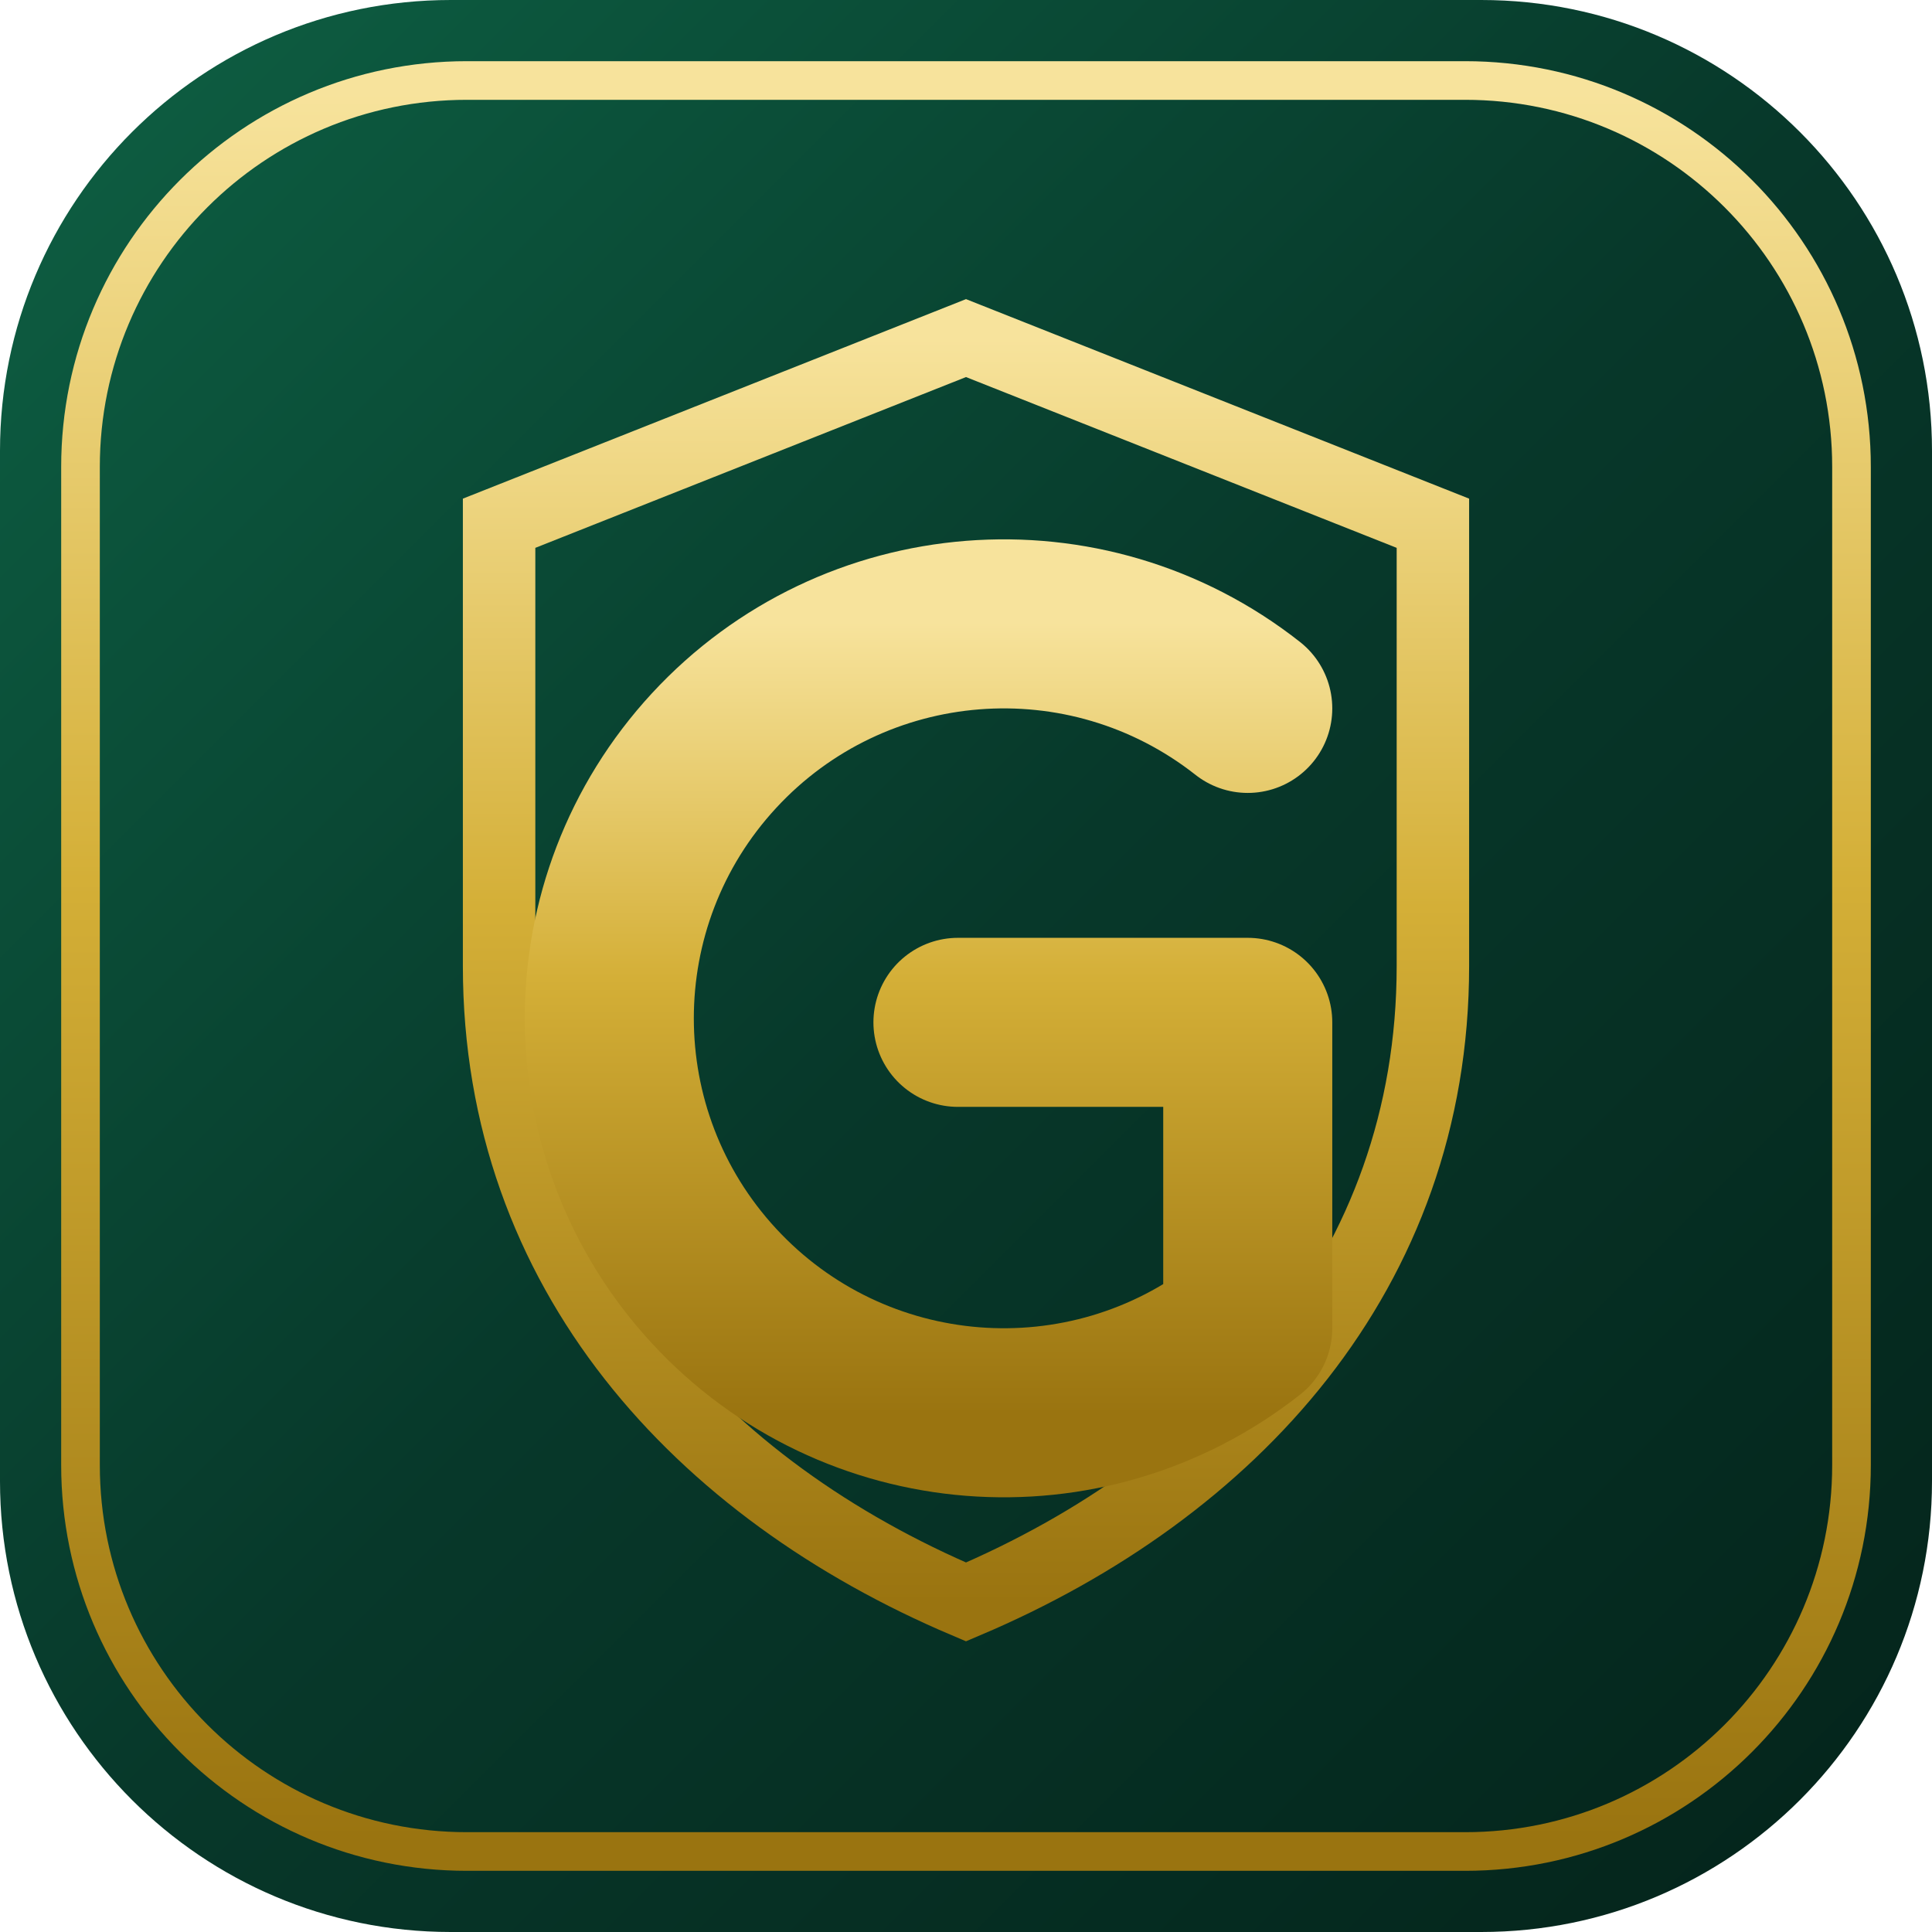
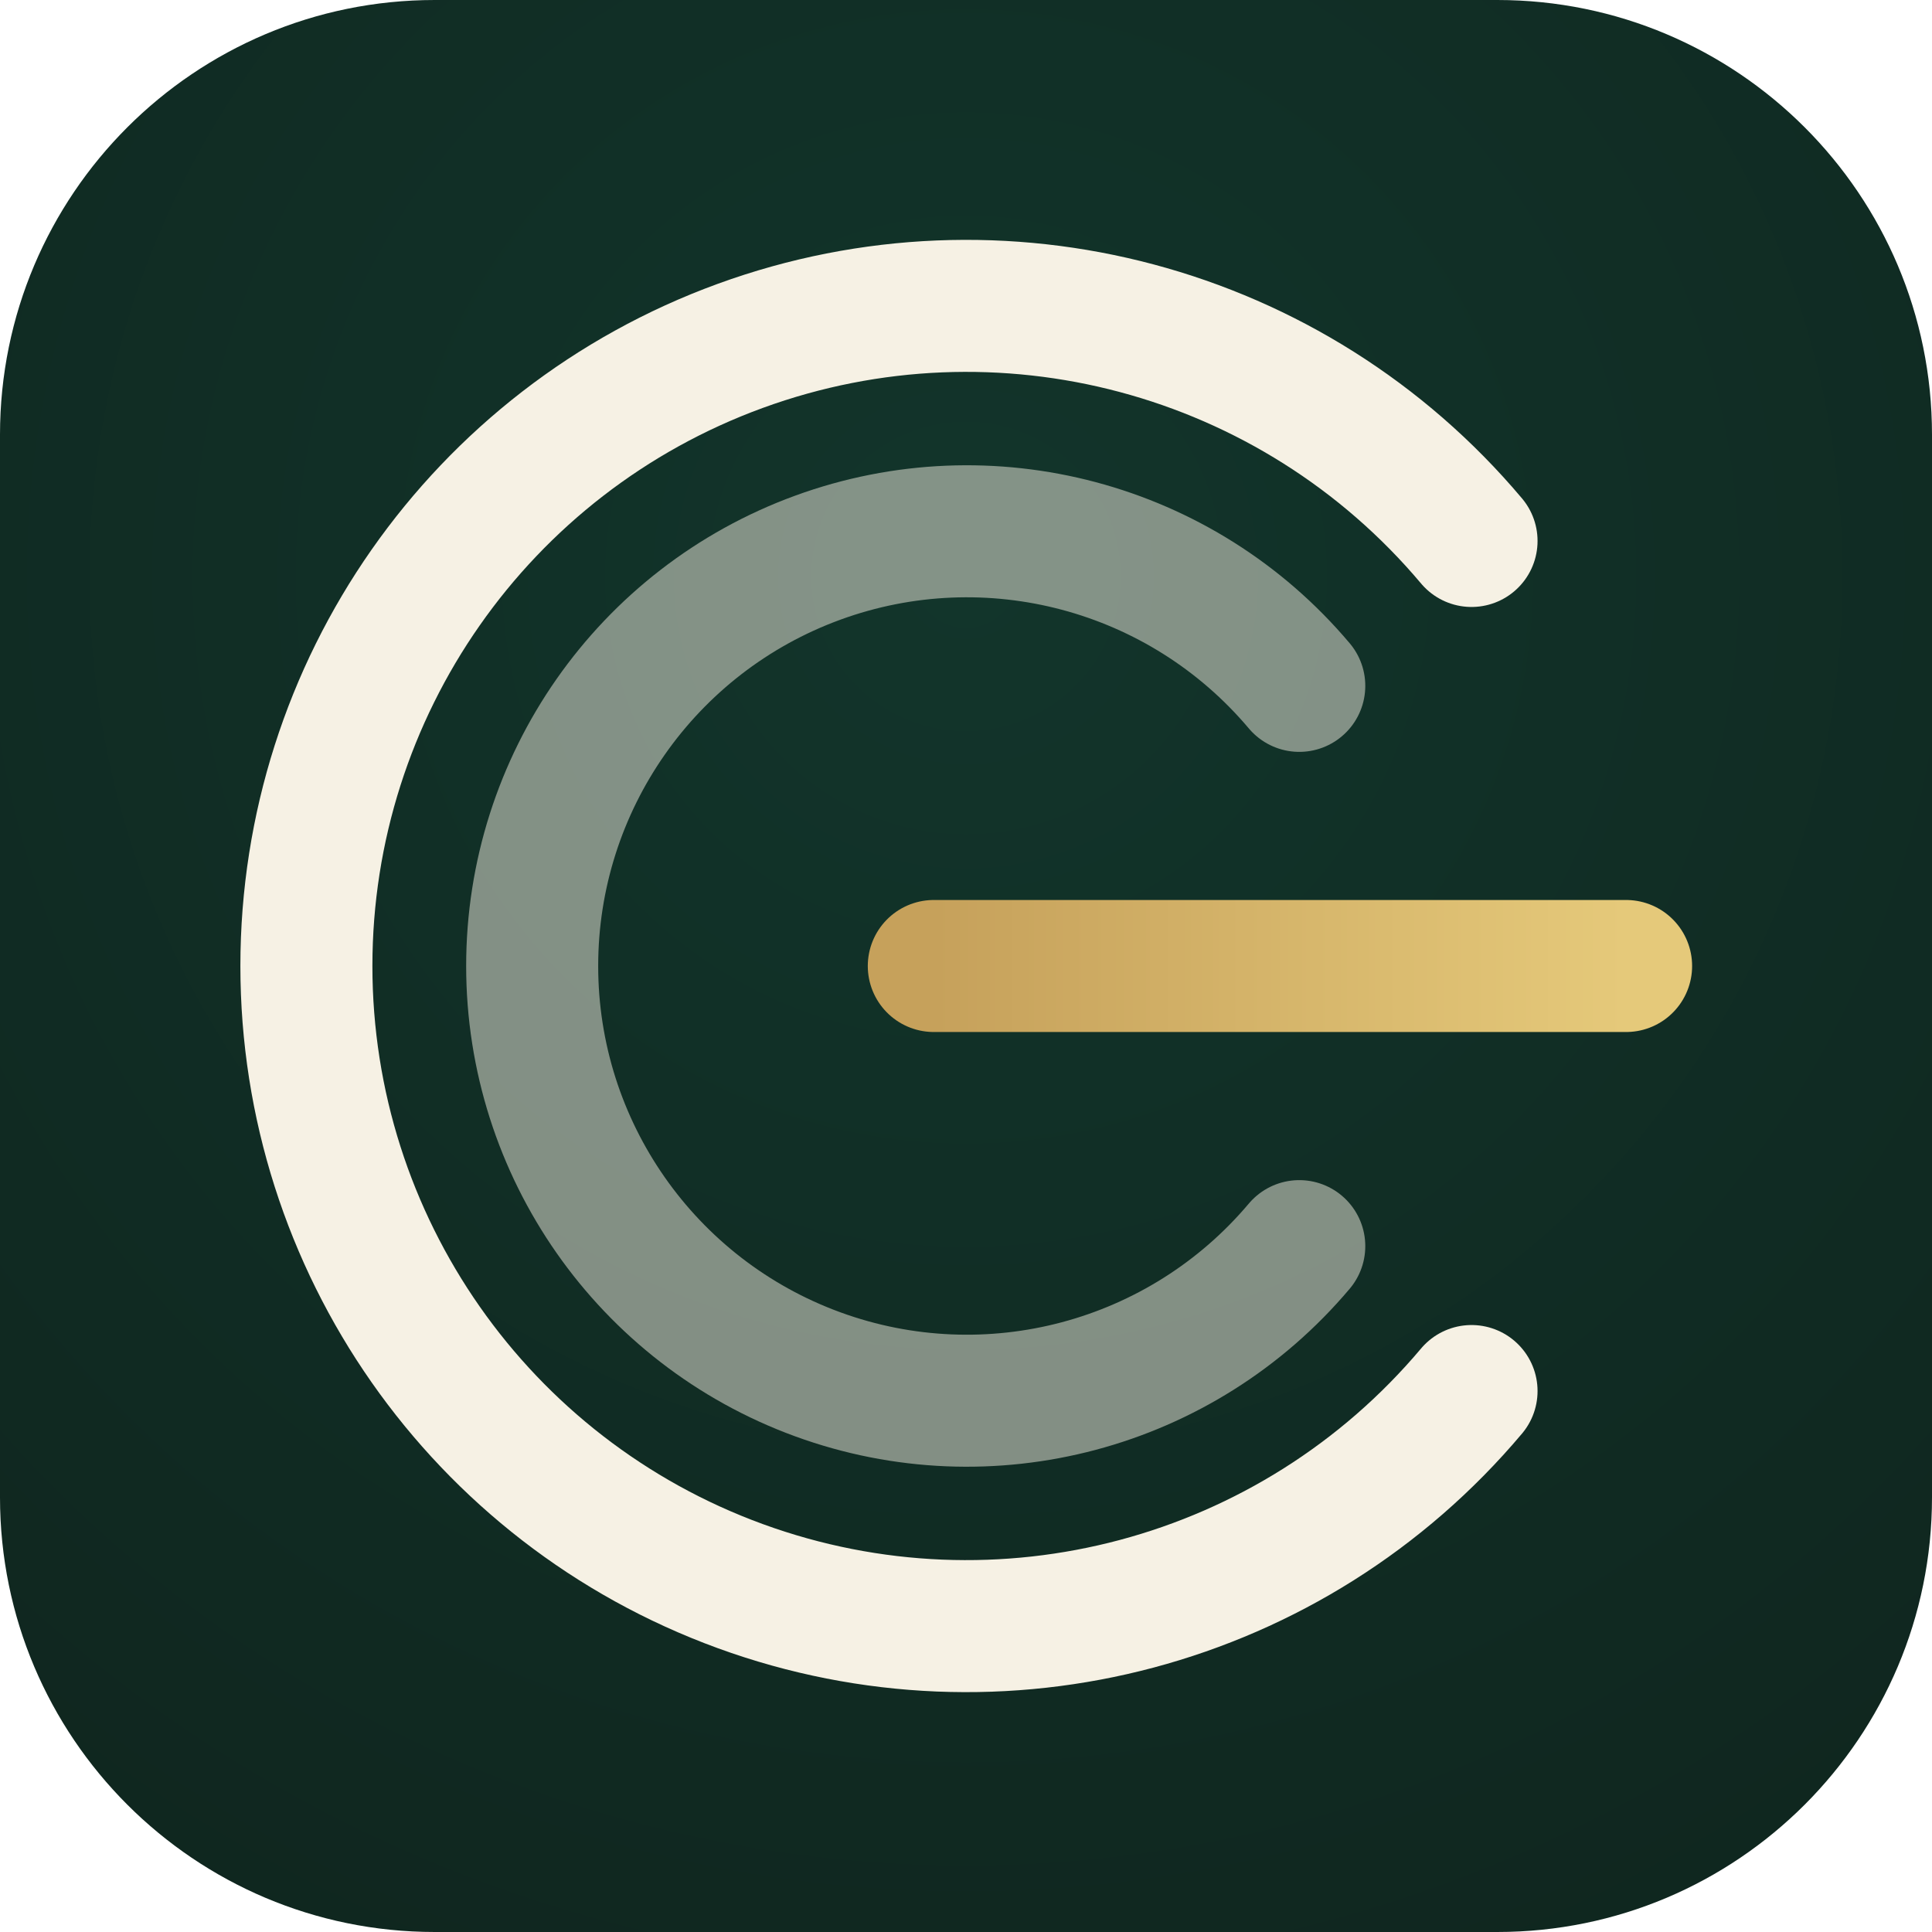
- <svg xmlns="http://www.w3.org/2000/svg" viewBox="0 0 120 120">
+ <svg xmlns="http://www.w3.org/2000/svg" viewBox="0 0 120 120" role="img" aria-label="GConsultant">
  <defs>
-     <linearGradient id="bg" x1="0" y1="0" x2="1" y2="1">
-       <stop offset="0" stop-color="#0e6144" />
-       <stop offset=".5" stop-color="#07382a" />
-       <stop offset="1" stop-color="#04231a" />
-     </linearGradient>
-     <linearGradient id="au" x1="0" y1="0" x2="0" y2="1">
-       <stop offset="0" stop-color="#f7e39c" />
-       <stop offset=".45" stop-color="#d4af37" />
-       <stop offset="1" stop-color="#9a7410" />
+     <radialGradient id="gc-tile" cx=".5" cy=".3" r=".9">
+       <stop offset="0" stop-color="#12352B" />
+       <stop offset="1" stop-color="#0F241D" />
+     </radialGradient>
+     <linearGradient id="gc-gold" gradientUnits="userSpaceOnUse" x1="101" y1="60" x2="58" y2="60">
+       <stop offset="0" stop-color="#E5C97A" />
+       <stop offset="1" stop-color="#C6A15B" />
    </linearGradient>
  </defs>
-   <rect width="120" height="120" rx="28" fill="url(#bg)" />
-   <rect x="5" y="5" width="110" height="110" rx="24" fill="none" stroke="url(#au)" stroke-width="2.4" />
-   <path d="M60 21 L89 32.5 V60 C89 79 76.5 92.5 60 99.5 C43.5 92.5 31 79 31 60 V32.5 Z" fill="none" stroke="url(#au)" stroke-width="4.5" />
-   <path d="M77.5 44 A24.5 24.5 0 1 0 77.5 82.5 L77.5 63.5 L59.5 63.5" fill="none" stroke="url(#au)" stroke-width="10.5" stroke-linecap="round" stroke-linejoin="round" />
+   <rect x="0" y="0" width="120" height="120" rx="27" fill="url(#gc-tile)" />
+   <g fill="none" stroke="#F6F1E4" stroke-width="8.2" stroke-linecap="round">
+     <path d="M 91.4 33.6 A 41 41 0 1 0 91.4 86.4" />
+     <path d="M 80.7 42.6 A 27 27 0 1 0 80.7 77.4" opacity=".5" />
+   </g>
+   <path d="M 101 60 L 58 60" fill="none" stroke="url(#gc-gold)" stroke-width="8.2" stroke-linecap="round" />
</svg>
